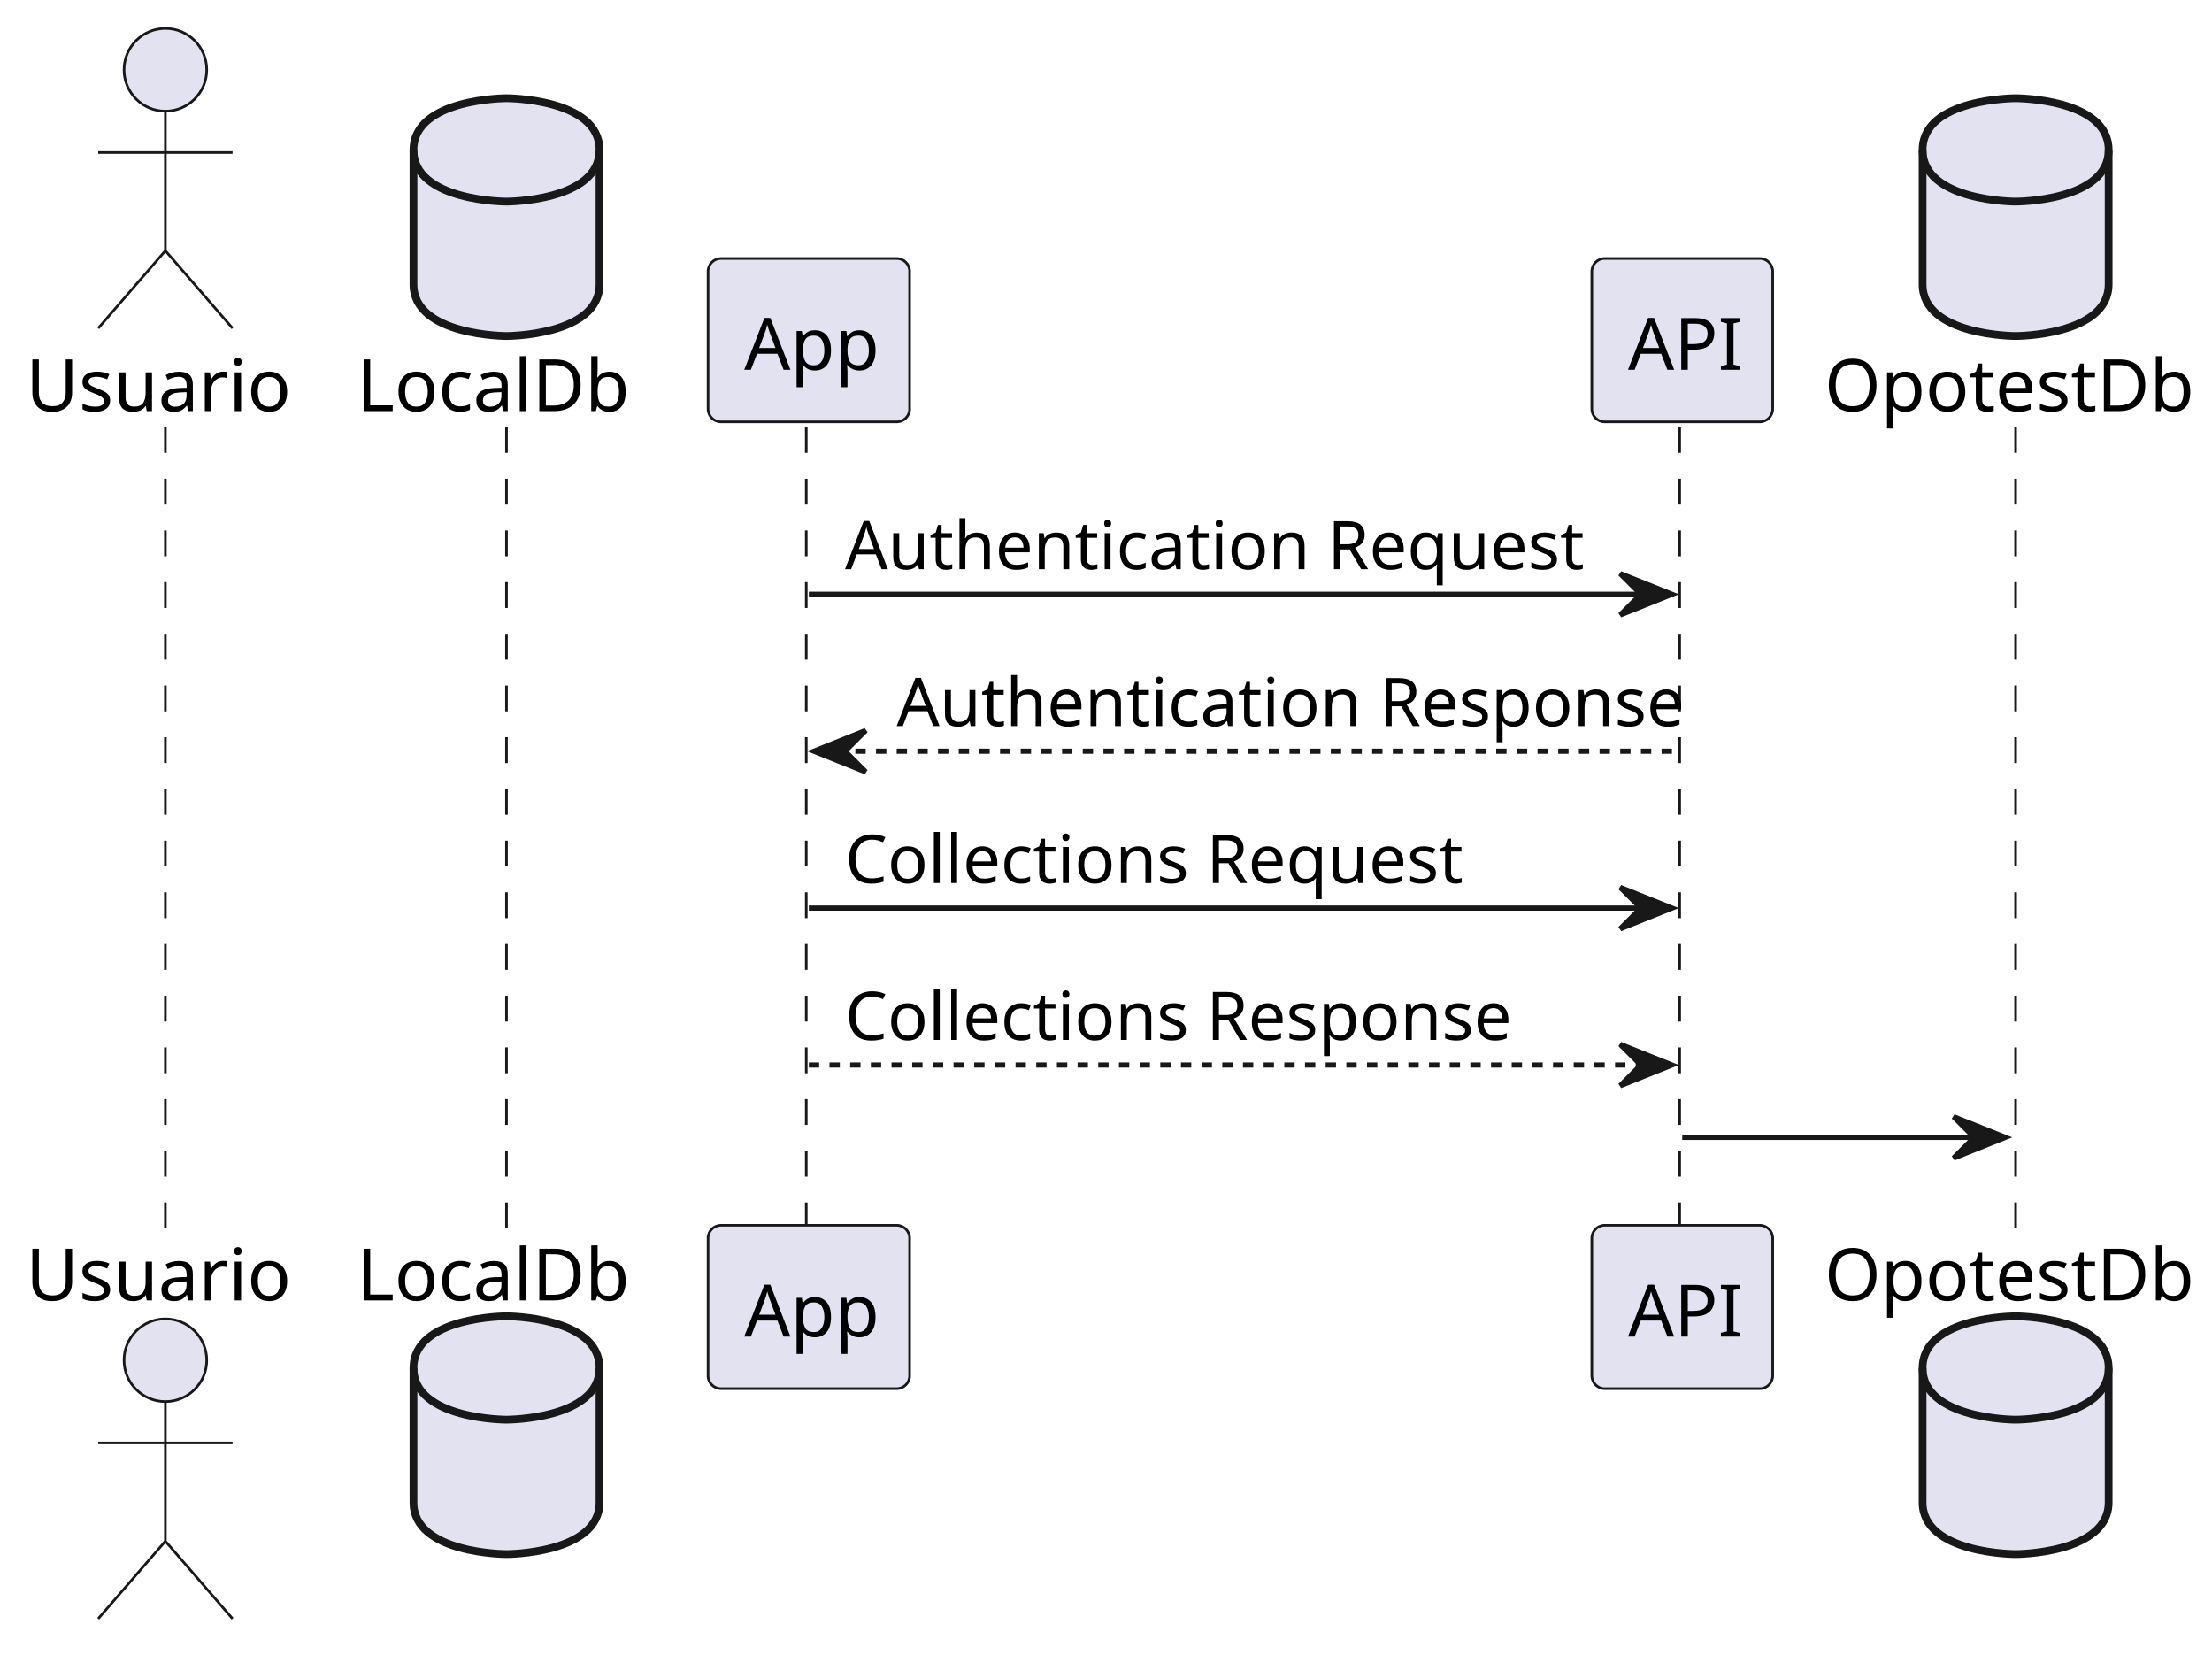
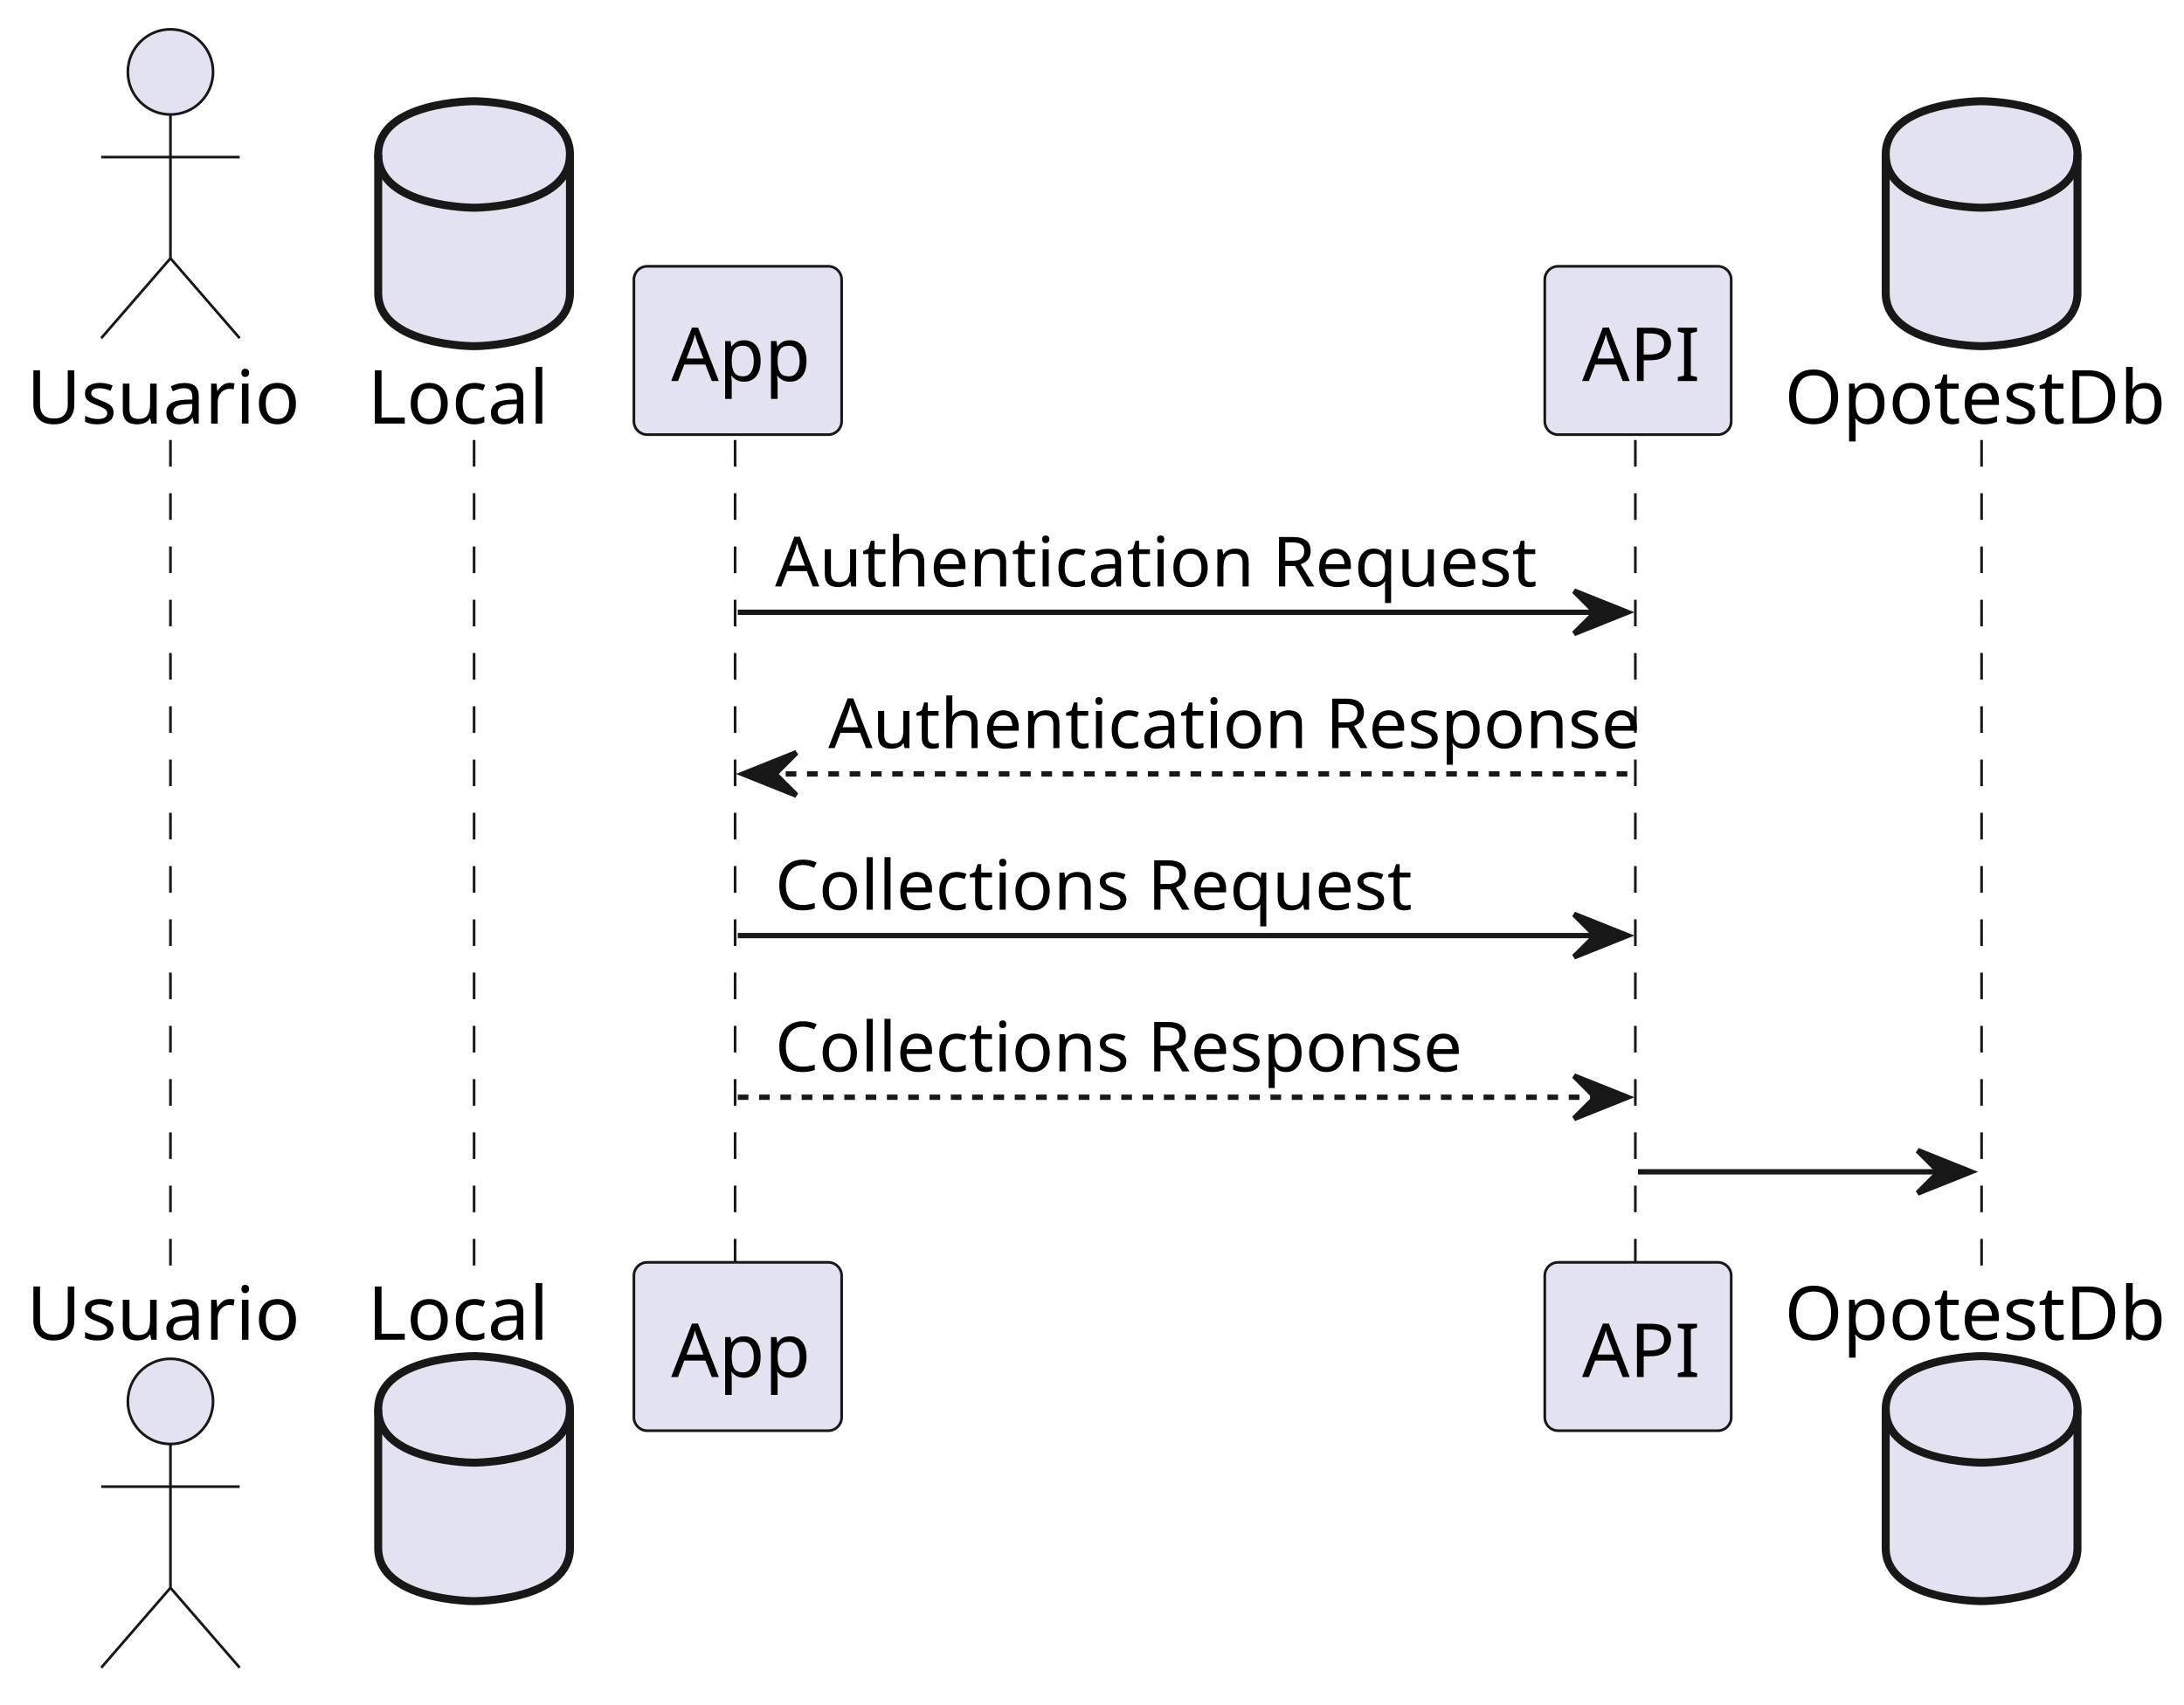
- <svg xmlns="http://www.w3.org/2000/svg" contentStyleType="text/css" height="320px" preserveAspectRatio="none" style="width:428px;height:320px;background:#FFFFFF;" version="1.1" viewBox="0 0 428 320" width="428px" zoomAndPan="magnify">
+ <svg xmlns="http://www.w3.org/2000/svg" contentStyleType="text/css" height="320px" preserveAspectRatio="none" style="width:410px;height:320px;background:#FFFFFF;" version="1.1" viewBox="0 0 410 320" width="410px" zoomAndPan="magnify">
  <defs />
  <g>
    <line style="stroke:#181818;stroke-width:0.5;stroke-dasharray:5.0,5.0;" x1="32" x2="32" y1="82.609" y2="238.016" />
-     <line style="stroke:#181818;stroke-width:0.5;stroke-dasharray:5.0,5.0;" x1="98" x2="98" y1="82.609" y2="238.016" />
-     <line style="stroke:#181818;stroke-width:0.5;stroke-dasharray:5.0,5.0;" x1="156" x2="156" y1="82.609" y2="238.016" />
-     <line style="stroke:#181818;stroke-width:0.5;stroke-dasharray:5.0,5.0;" x1="325" x2="325" y1="82.609" y2="238.016" />
-     <line style="stroke:#181818;stroke-width:0.5;stroke-dasharray:5.0,5.0;" x1="390" x2="390" y1="82.609" y2="238.016" />
+     <line style="stroke:#181818;stroke-width:0.5;stroke-dasharray:5.0,5.0;" x1="89" x2="89" y1="82.609" y2="238.016" />
+     <line style="stroke:#181818;stroke-width:0.5;stroke-dasharray:5.0,5.0;" x1="138" x2="138" y1="82.609" y2="238.016" />
+     <line style="stroke:#181818;stroke-width:0.5;stroke-dasharray:5.0,5.0;" x1="307" x2="307" y1="82.609" y2="238.016" />
+     <line style="stroke:#181818;stroke-width:0.5;stroke-dasharray:5.0,5.0;" x1="372" x2="372" y1="82.609" y2="238.016" />
    <text fill="#000000" font-family="sans-serif" font-size="14" lengthAdjust="spacing" textLength="48" x="5" y="79.533">Usuario</text>
    <ellipse cx="32" cy="13.5" fill="#E2E2F0" rx="8" ry="8" style="stroke:#181818;stroke-width:0.5;" />
    <path d="M32,21.5 L32,48.5 M19,29.5 L45,29.5 M32,48.5 L19,63.5 M32,48.5 L45,63.5 " fill="none" style="stroke:#181818;stroke-width:0.5;" />
    <text fill="#000000" font-family="sans-serif" font-size="14" lengthAdjust="spacing" textLength="48" x="5" y="251.549">Usuario</text>
    <ellipse cx="32" cy="263.125" fill="#E2E2F0" rx="8" ry="8" style="stroke:#181818;stroke-width:0.5;" />
    <path d="M32,271.125 L32,298.125 M19,279.125 L45,279.125 M32,298.125 L19,313.125 M32,298.125 L45,313.125 " fill="none" style="stroke:#181818;stroke-width:0.5;" />
-     <text fill="#000000" font-family="sans-serif" font-size="14" lengthAdjust="spacing" textLength="52" x="69" y="79.533">LocalDb</text>
-     <path d="M80,29 C80,19 98,19 98,19 C98,19 116,19 116,29 L116,55 C116,65 98,65 98,65 C98,65 80,65 80,55 L80,29 " fill="#E2E2F0" style="stroke:#181818;stroke-width:1.5;" />
-     <path d="M80,29 C80,39 98,39 98,39 C98,39 116,39 116,29 " fill="none" style="stroke:#181818;stroke-width:1.5;" />
-     <text fill="#000000" font-family="sans-serif" font-size="14" lengthAdjust="spacing" textLength="52" x="69" y="251.549">LocalDb</text>
-     <path d="M80,264.625 C80,254.625 98,254.625 98,254.625 C98,254.625 116,254.625 116,264.625 L116,290.625 C116,300.625 98,300.625 98,300.625 C98,300.625 80,300.625 80,290.625 L80,264.625 " fill="#E2E2F0" style="stroke:#181818;stroke-width:1.5;" />
-     <path d="M80,264.625 C80,274.625 98,274.625 98,274.625 C98,274.625 116,274.625 116,264.625 " fill="none" style="stroke:#181818;stroke-width:1.5;" />
-     <rect fill="#E2E2F0" height="31.609" rx="2.5" ry="2.5" style="stroke:#181818;stroke-width:0.5;" width="39" x="137" y="50" />
-     <text fill="#000000" font-family="sans-serif" font-size="14" lengthAdjust="spacing" textLength="25" x="144" y="71.533">App</text>
-     <rect fill="#E2E2F0" height="31.609" rx="2.5" ry="2.5" style="stroke:#181818;stroke-width:0.5;" width="39" x="137" y="237.016" />
-     <text fill="#000000" font-family="sans-serif" font-size="14" lengthAdjust="spacing" textLength="25" x="144" y="258.549">App</text>
-     <rect fill="#E2E2F0" height="31.609" rx="2.5" ry="2.5" style="stroke:#181818;stroke-width:0.5;" width="35" x="308" y="50" />
-     <text fill="#000000" font-family="sans-serif" font-size="14" lengthAdjust="spacing" textLength="21" x="315" y="71.533">API</text>
-     <rect fill="#E2E2F0" height="31.609" rx="2.5" ry="2.5" style="stroke:#181818;stroke-width:0.5;" width="35" x="308" y="237.016" />
-     <text fill="#000000" font-family="sans-serif" font-size="14" lengthAdjust="spacing" textLength="21" x="315" y="258.549">API</text>
-     <text fill="#000000" font-family="sans-serif" font-size="14" lengthAdjust="spacing" textLength="68" x="353" y="79.533">OpotestDb</text>
-     <path d="M372,29 C372,19 390,19 390,19 C390,19 408,19 408,29 L408,55 C408,65 390,65 390,65 C390,65 372,65 372,55 L372,29 " fill="#E2E2F0" style="stroke:#181818;stroke-width:1.5;" />
-     <path d="M372,29 C372,39 390,39 390,39 C390,39 408,39 408,29 " fill="none" style="stroke:#181818;stroke-width:1.5;" />
-     <text fill="#000000" font-family="sans-serif" font-size="14" lengthAdjust="spacing" textLength="68" x="353" y="251.549">OpotestDb</text>
-     <path d="M372,264.625 C372,254.625 390,254.625 390,254.625 C390,254.625 408,254.625 408,264.625 L408,290.625 C408,300.625 390,300.625 390,300.625 C390,300.625 372,300.625 372,290.625 L372,264.625 " fill="#E2E2F0" style="stroke:#181818;stroke-width:1.5;" />
-     <path d="M372,264.625 C372,274.625 390,274.625 390,274.625 C390,274.625 408,274.625 408,264.625 " fill="none" style="stroke:#181818;stroke-width:1.5;" />
-     <polygon fill="#181818" points="313.5,110.961,323.5,114.961,313.5,118.961,317.5,114.961" style="stroke:#181818;stroke-width:1.0;" />
-     <line style="stroke:#181818;stroke-width:1.0;" x1="156.5" x2="319.5" y1="114.961" y2="114.961" />
-     <text fill="#000000" font-family="sans-serif" font-size="13" lengthAdjust="spacing" textLength="135" x="163.5" y="110.105">Authentication Request</text>
-     <polygon fill="#181818" points="167.5,141.312,157.5,145.312,167.5,149.312,163.5,145.312" style="stroke:#181818;stroke-width:1.0;" />
-     <line style="stroke:#181818;stroke-width:1.0;stroke-dasharray:2.0,2.0;" x1="161.5" x2="324.5" y1="145.312" y2="145.312" />
-     <text fill="#000000" font-family="sans-serif" font-size="13" lengthAdjust="spacing" textLength="145" x="173.5" y="140.456">Authentication Response</text>
-     <polygon fill="#181818" points="313.5,171.664,323.5,175.664,313.5,179.664,317.5,175.664" style="stroke:#181818;stroke-width:1.0;" />
-     <line style="stroke:#181818;stroke-width:1.0;" x1="156.5" x2="319.5" y1="175.664" y2="175.664" />
-     <text fill="#000000" font-family="sans-serif" font-size="13" lengthAdjust="spacing" textLength="116" x="163.5" y="170.808">Collections Request</text>
-     <polygon fill="#181818" points="313.5,202.016,323.5,206.016,313.5,210.016,317.5,206.016" style="stroke:#181818;stroke-width:1.0;" />
-     <line style="stroke:#181818;stroke-width:1.0;stroke-dasharray:2.0,2.0;" x1="156.5" x2="319.5" y1="206.016" y2="206.016" />
-     <text fill="#000000" font-family="sans-serif" font-size="13" lengthAdjust="spacing" textLength="126" x="163.5" y="201.159">Collections Response</text>
-     <polygon fill="#181818" points="378,216.016,388,220.016,378,224.016,382,220.016" style="stroke:#181818;stroke-width:1.0;" />
-     <line style="stroke:#181818;stroke-width:1.0;" x1="325.5" x2="384" y1="220.016" y2="220.016" />
+     <text fill="#000000" font-family="sans-serif" font-size="14" lengthAdjust="spacing" textLength="34" x="69" y="79.533">Local</text>
+     <path d="M71,29 C71,19 89,19 89,19 C89,19 107,19 107,29 L107,55 C107,65 89,65 89,65 C89,65 71,65 71,55 L71,29 " fill="#E2E2F0" style="stroke:#181818;stroke-width:1.5;" />
+     <path d="M71,29 C71,39 89,39 89,39 C89,39 107,39 107,29 " fill="none" style="stroke:#181818;stroke-width:1.5;" />
+     <text fill="#000000" font-family="sans-serif" font-size="14" lengthAdjust="spacing" textLength="34" x="69" y="251.549">Local</text>
+     <path d="M71,264.625 C71,254.625 89,254.625 89,254.625 C89,254.625 107,254.625 107,264.625 L107,290.625 C107,300.625 89,300.625 89,300.625 C89,300.625 71,300.625 71,290.625 L71,264.625 " fill="#E2E2F0" style="stroke:#181818;stroke-width:1.5;" />
+     <path d="M71,264.625 C71,274.625 89,274.625 89,274.625 C89,274.625 107,274.625 107,264.625 " fill="none" style="stroke:#181818;stroke-width:1.5;" />
+     <rect fill="#E2E2F0" height="31.609" rx="2.5" ry="2.5" style="stroke:#181818;stroke-width:0.5;" width="39" x="119" y="50" />
+     <text fill="#000000" font-family="sans-serif" font-size="14" lengthAdjust="spacing" textLength="25" x="126" y="71.533">App</text>
+     <rect fill="#E2E2F0" height="31.609" rx="2.5" ry="2.5" style="stroke:#181818;stroke-width:0.5;" width="39" x="119" y="237.016" />
+     <text fill="#000000" font-family="sans-serif" font-size="14" lengthAdjust="spacing" textLength="25" x="126" y="258.549">App</text>
+     <rect fill="#E2E2F0" height="31.609" rx="2.5" ry="2.5" style="stroke:#181818;stroke-width:0.5;" width="35" x="290" y="50" />
+     <text fill="#000000" font-family="sans-serif" font-size="14" lengthAdjust="spacing" textLength="21" x="297" y="71.533">API</text>
+     <rect fill="#E2E2F0" height="31.609" rx="2.5" ry="2.5" style="stroke:#181818;stroke-width:0.5;" width="35" x="290" y="237.016" />
+     <text fill="#000000" font-family="sans-serif" font-size="14" lengthAdjust="spacing" textLength="21" x="297" y="258.549">API</text>
+     <text fill="#000000" font-family="sans-serif" font-size="14" lengthAdjust="spacing" textLength="68" x="335" y="79.533">OpotestDb</text>
+     <path d="M354,29 C354,19 372,19 372,19 C372,19 390,19 390,29 L390,55 C390,65 372,65 372,65 C372,65 354,65 354,55 L354,29 " fill="#E2E2F0" style="stroke:#181818;stroke-width:1.5;" />
+     <path d="M354,29 C354,39 372,39 372,39 C372,39 390,39 390,29 " fill="none" style="stroke:#181818;stroke-width:1.5;" />
+     <text fill="#000000" font-family="sans-serif" font-size="14" lengthAdjust="spacing" textLength="68" x="335" y="251.549">OpotestDb</text>
+     <path d="M354,264.625 C354,254.625 372,254.625 372,254.625 C372,254.625 390,254.625 390,264.625 L390,290.625 C390,300.625 372,300.625 372,300.625 C372,300.625 354,300.625 354,290.625 L354,264.625 " fill="#E2E2F0" style="stroke:#181818;stroke-width:1.5;" />
+     <path d="M354,264.625 C354,274.625 372,274.625 372,274.625 C372,274.625 390,274.625 390,264.625 " fill="none" style="stroke:#181818;stroke-width:1.5;" />
+     <polygon fill="#181818" points="295.5,110.961,305.5,114.961,295.5,118.961,299.5,114.961" style="stroke:#181818;stroke-width:1.0;" />
+     <line style="stroke:#181818;stroke-width:1.0;" x1="138.5" x2="301.5" y1="114.961" y2="114.961" />
+     <text fill="#000000" font-family="sans-serif" font-size="13" lengthAdjust="spacing" textLength="135" x="145.5" y="110.105">Authentication Request</text>
+     <polygon fill="#181818" points="149.5,141.312,139.5,145.312,149.5,149.312,145.5,145.312" style="stroke:#181818;stroke-width:1.0;" />
+     <line style="stroke:#181818;stroke-width:1.0;stroke-dasharray:2.0,2.0;" x1="143.5" x2="306.5" y1="145.312" y2="145.312" />
+     <text fill="#000000" font-family="sans-serif" font-size="13" lengthAdjust="spacing" textLength="145" x="155.5" y="140.456">Authentication Response</text>
+     <polygon fill="#181818" points="295.5,171.664,305.5,175.664,295.5,179.664,299.5,175.664" style="stroke:#181818;stroke-width:1.0;" />
+     <line style="stroke:#181818;stroke-width:1.0;" x1="138.5" x2="301.5" y1="175.664" y2="175.664" />
+     <text fill="#000000" font-family="sans-serif" font-size="13" lengthAdjust="spacing" textLength="116" x="145.5" y="170.808">Collections Request</text>
+     <polygon fill="#181818" points="295.5,202.016,305.5,206.016,295.5,210.016,299.5,206.016" style="stroke:#181818;stroke-width:1.0;" />
+     <line style="stroke:#181818;stroke-width:1.0;stroke-dasharray:2.0,2.0;" x1="138.5" x2="301.5" y1="206.016" y2="206.016" />
+     <text fill="#000000" font-family="sans-serif" font-size="13" lengthAdjust="spacing" textLength="126" x="145.5" y="201.159">Collections Response</text>
+     <polygon fill="#181818" points="360,216.016,370,220.016,360,224.016,364,220.016" style="stroke:#181818;stroke-width:1.0;" />
+     <line style="stroke:#181818;stroke-width:1.0;" x1="307.5" x2="366" y1="220.016" y2="220.016" />
  </g>
</svg>
